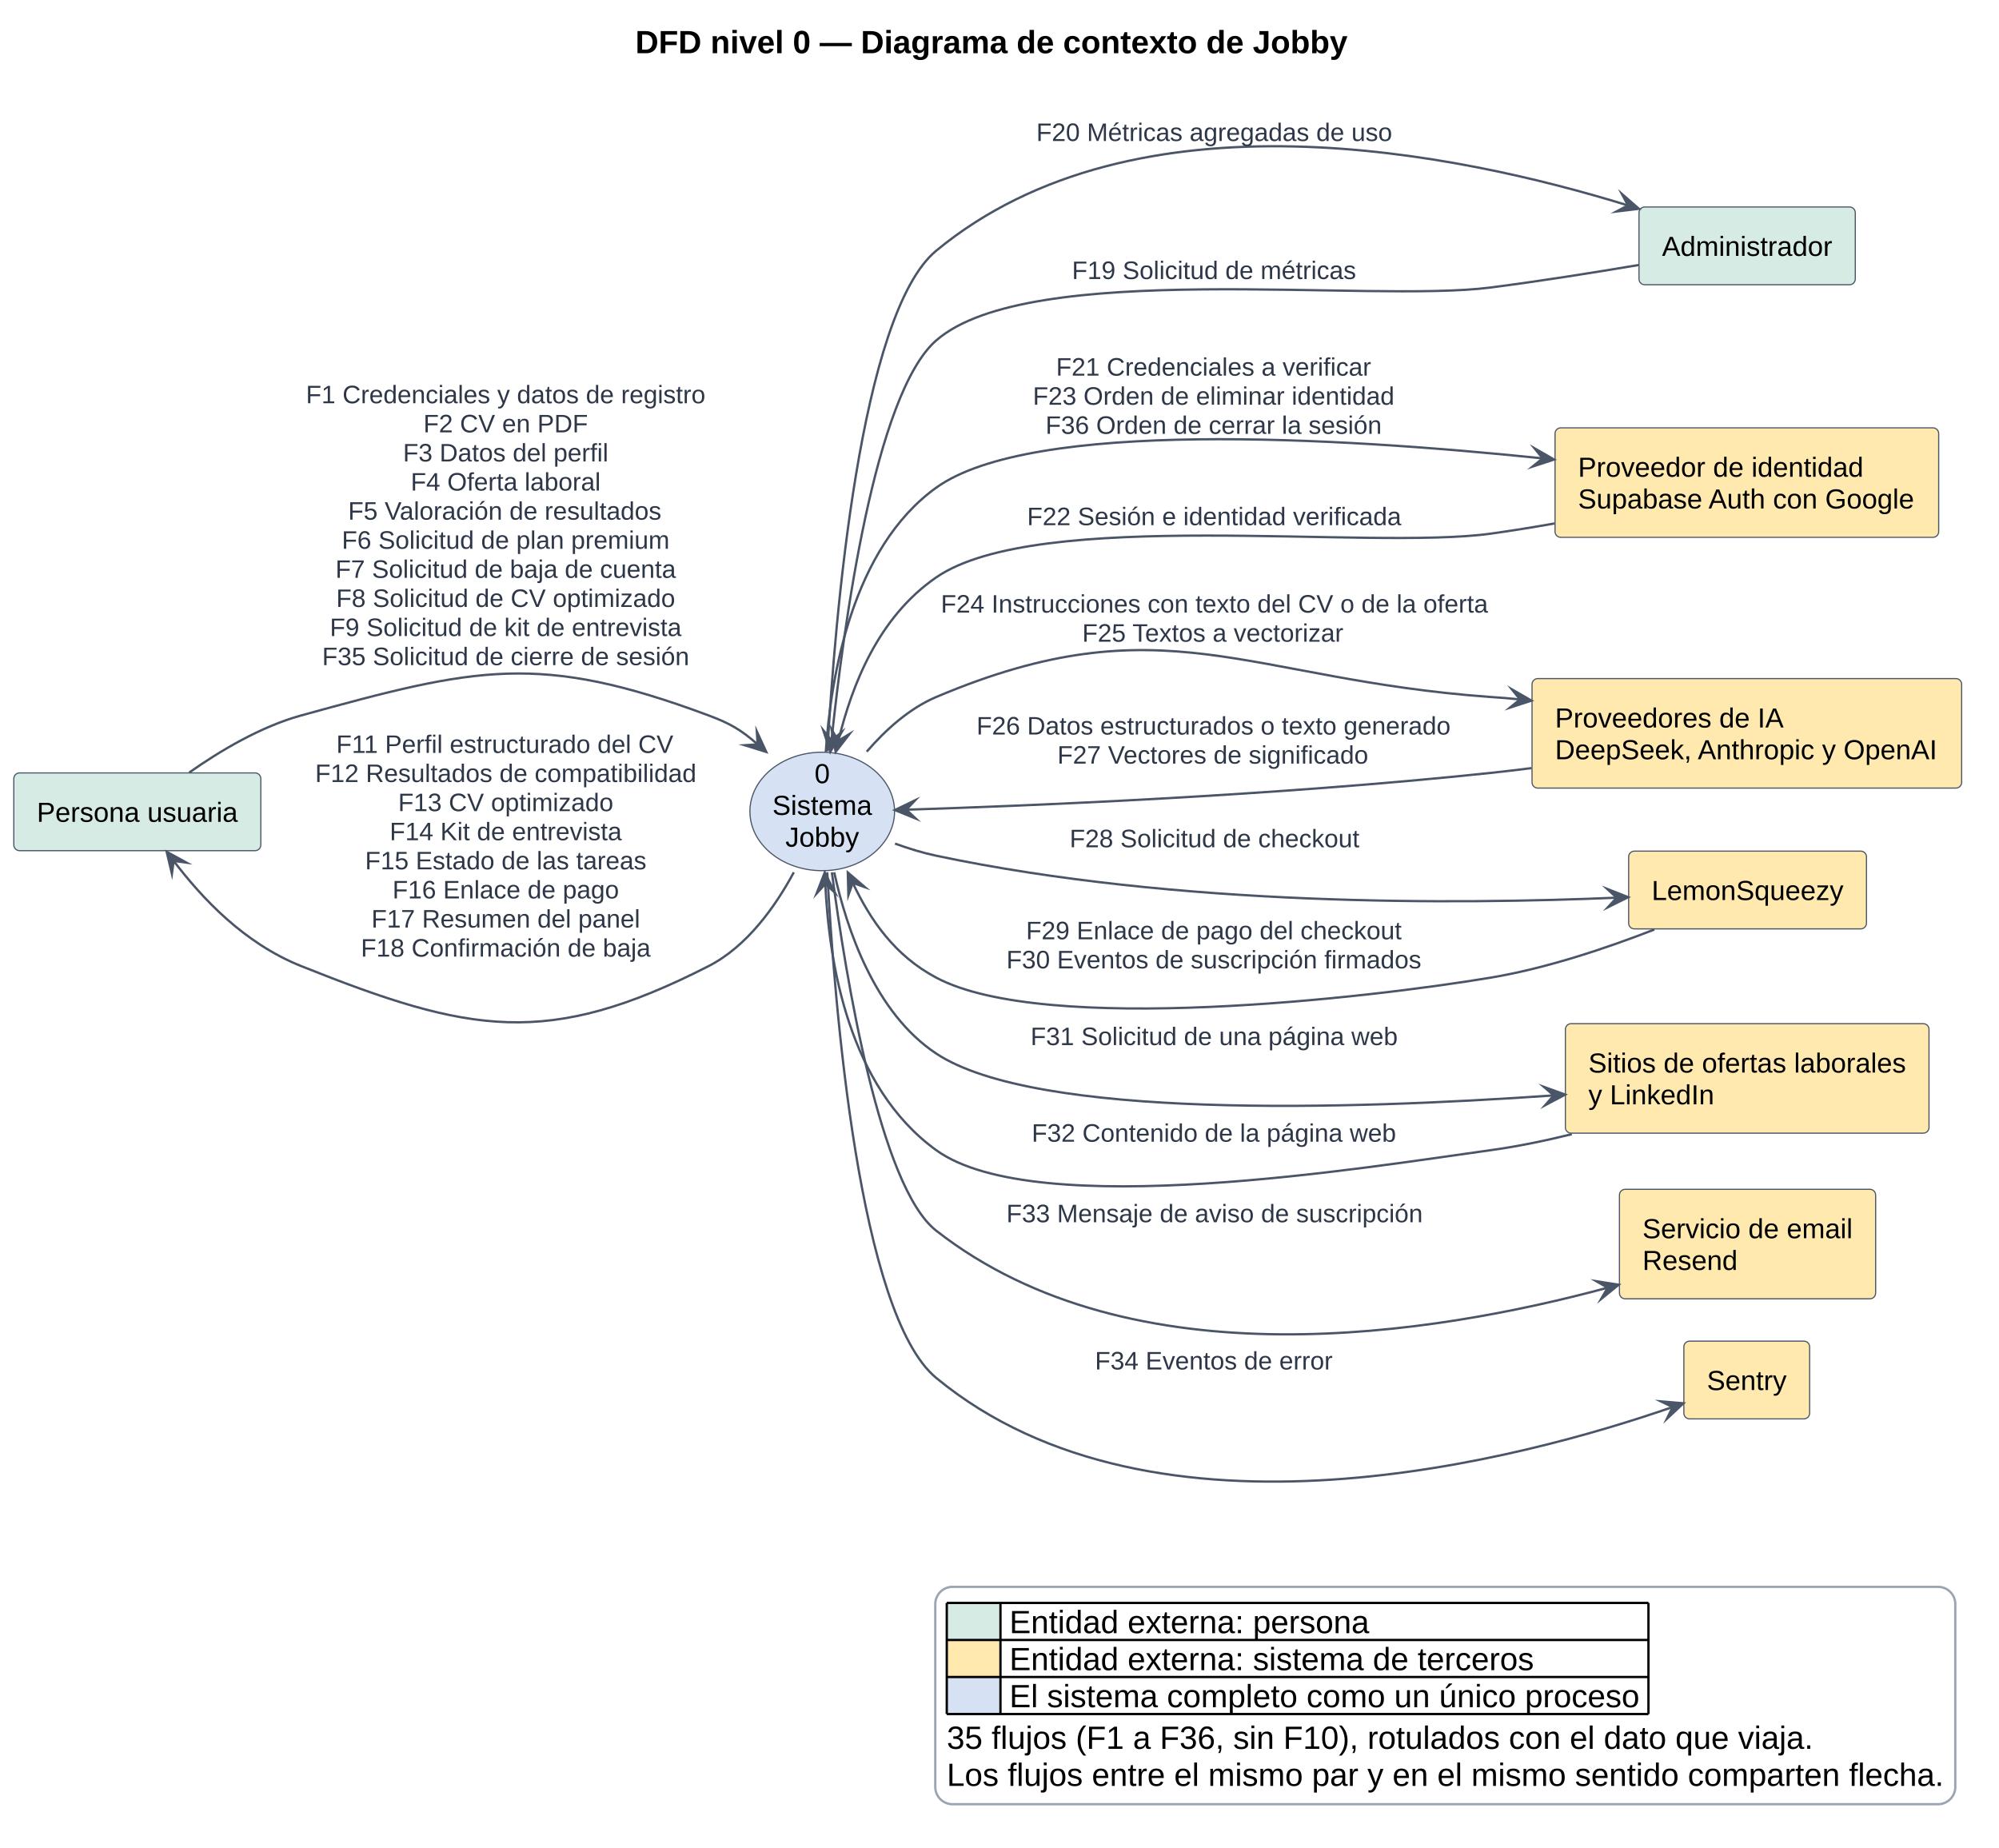
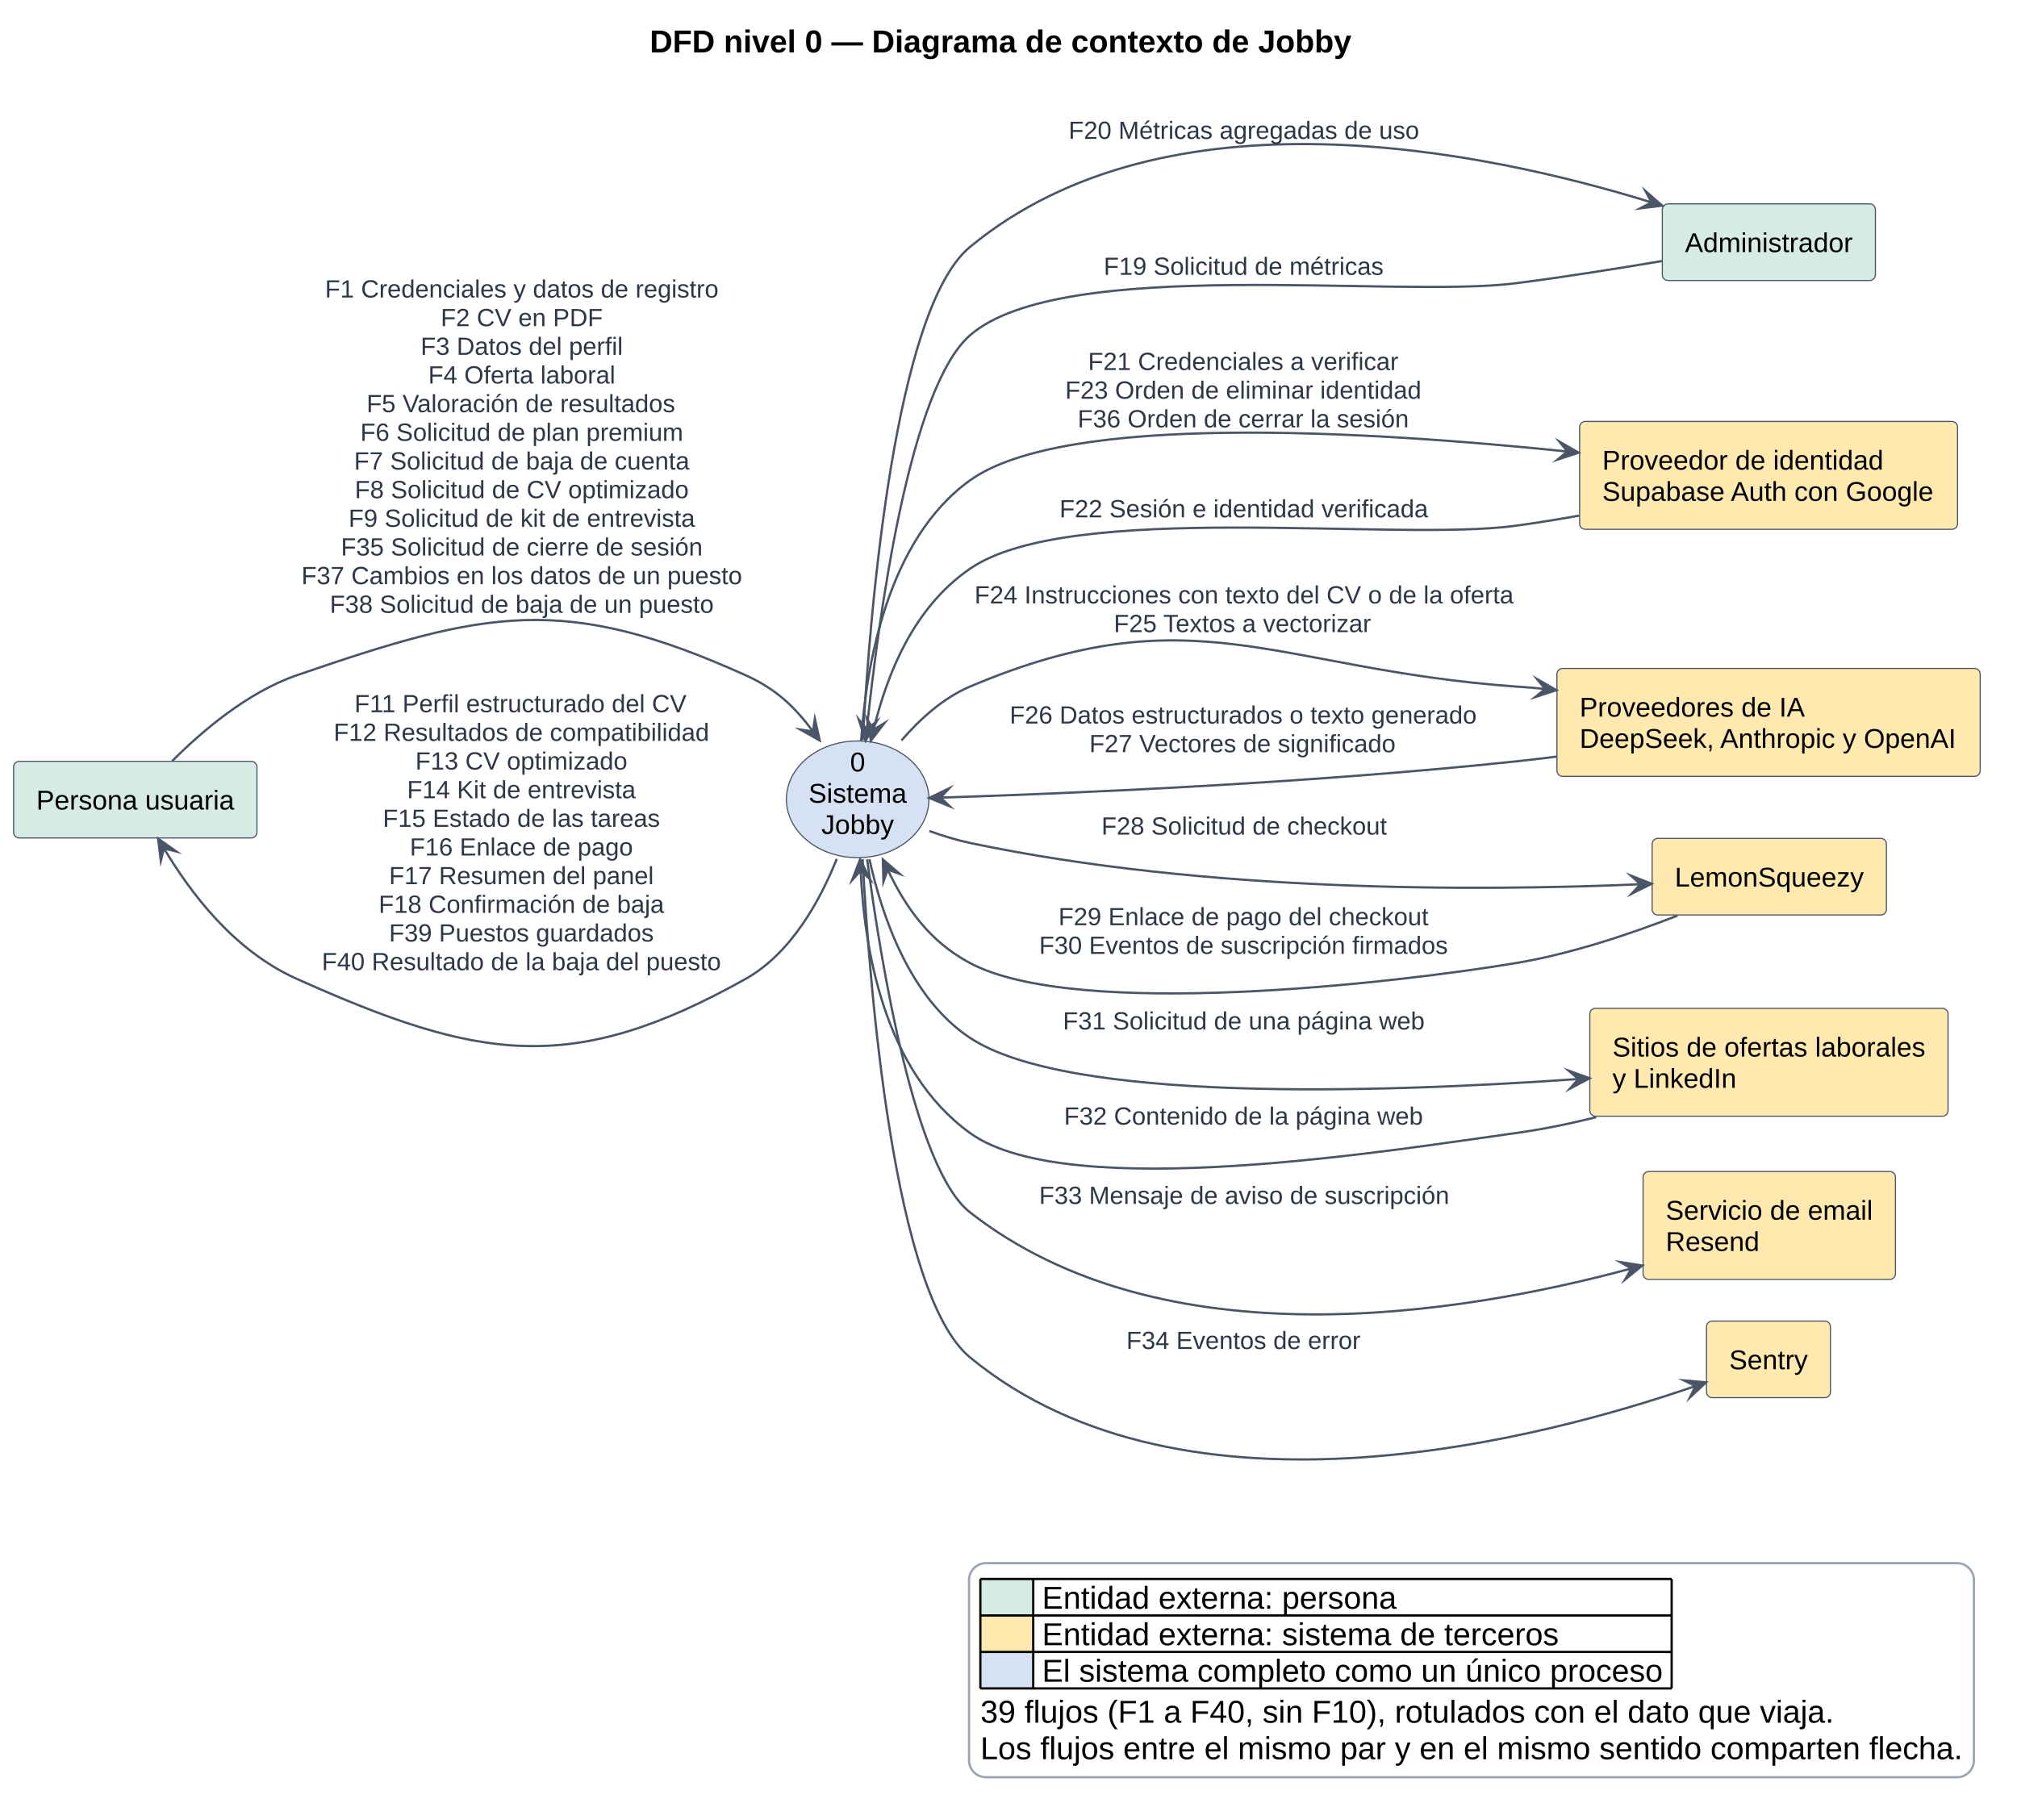
- <svg xmlns="http://www.w3.org/2000/svg" version="1.1" data-diagram-type="DESCRIPTION" style="width:869px;height:803px;background:#FFFFFF;" width="869px" height="803px" viewBox="0 0 869 803" zoomAndPan="magnify" preserveAspectRatio="none" contentStyleType="text/css">
+ <svg xmlns="http://www.w3.org/2000/svg" version="1.1" data-diagram-type="DESCRIPTION" style="width:890px;height:803px;background:#FFFFFF;" width="890px" height="803px" viewBox="0 0 890 803" zoomAndPan="magnify" preserveAspectRatio="none" contentStyleType="text/css">
  <defs />
  <g font-family="sans-serif" lengthAdjust="spacing">
    <g class="title" data-source-line="18">
-       <text x="276.187" y="23.132" fill="#000" font-size="14" textLength="309.627" font-weight="700" font-family="Arial">DFD nivel 0 — Diagrama de contexto de Jobby</text>
+       <text x="286.687" y="23.132" fill="#000" font-size="14" textLength="309.627" font-weight="700" font-family="Arial">DFD nivel 0 — Diagrama de contexto de Jobby</text>
    </g>
    <g class="entity" data-qualified-name="U" id="ent0001" data-source-line="20">
      <rect x="6" y="335.974" width="107.387" height="33.799" fill="#D5EBE3" style="stroke:#4A5568;stroke-width:0.5;" rx="2.5" ry="2.5" />
      <text x="16" y="357.229" fill="#000" font-size="12" textLength="87.387" font-family="Arial">Persona usuaria</text>
    </g>
    <g class="entity" data-qualified-name="A" id="ent0002" data-source-line="21">
-       <rect x="712.5" y="89.974" width="94.027" height="33.799" fill="#D5EBE3" style="stroke:#4A5568;stroke-width:0.5;" rx="2.5" ry="2.5" />
-       <text x="722.5" y="111.229" fill="#000" font-size="12" textLength="74.027" font-family="Arial">Administrador</text>
+       <rect x="733.5" y="89.974" width="94.027" height="33.799" fill="#D5EBE3" style="stroke:#4A5568;stroke-width:0.5;" rx="2.5" ry="2.5" />
+       <text x="743.5" y="111.229" fill="#000" font-size="12" textLength="74.027" font-family="Arial">Administrador</text>
    </g>
    <g class="entity" data-qualified-name="P" id="ent0003" data-source-line="22">
-       <ellipse cx="357.439" cy="352.724" rx="31.439" ry="25.751" fill="#D6E2F3" style="stroke:#4A5568;stroke-width:0.5;" />
-       <text x="354.102" y="340.43" fill="#000" font-size="12" font-family="Arial">0</text>
-       <text x="335.765" y="354.228" fill="#000" font-size="12" textLength="43.348" font-family="Arial">Sistema</text>
-       <text x="341.428" y="368.027" fill="#000" font-size="12" textLength="32.021" font-family="Arial">Jobby</text>
+       <ellipse cx="378.439" cy="352.724" rx="31.439" ry="25.751" fill="#D6E2F3" style="stroke:#4A5568;stroke-width:0.5;" />
+       <text x="375.102" y="340.43" fill="#000" font-size="12" font-family="Arial">0</text>
+       <text x="356.765" y="354.228" fill="#000" font-size="12" textLength="43.348" font-family="Arial">Sistema</text>
+       <text x="362.428" y="368.027" fill="#000" font-size="12" textLength="32.021" font-family="Arial">Jobby</text>
    </g>
    <g class="entity" data-qualified-name="ID" id="ent0004" data-source-line="23">
-       <rect x="676" y="185.974" width="166.777" height="47.598" fill="#FFE9AE" style="stroke:#4A5568;stroke-width:0.5;" rx="2.5" ry="2.5" />
-       <text x="686" y="207.229" fill="#000" font-size="12" textLength="124.09" font-family="Arial">Proveedor de identidad</text>
-       <text x="686" y="221.028" fill="#000" font-size="12" textLength="146.777" font-family="Arial">Supabase Auth con Google</text>
+       <rect x="697" y="185.974" width="166.777" height="47.598" fill="#FFE9AE" style="stroke:#4A5568;stroke-width:0.5;" rx="2.5" ry="2.5" />
+       <text x="707" y="207.229" fill="#000" font-size="12" textLength="124.09" font-family="Arial">Proveedor de identidad</text>
+       <text x="707" y="221.028" fill="#000" font-size="12" textLength="146.777" font-family="Arial">Supabase Auth con Google</text>
    </g>
    <g class="entity" data-qualified-name="IA" id="ent0005" data-source-line="24">
-       <rect x="666" y="294.974" width="186.764" height="47.598" fill="#FFE9AE" style="stroke:#4A5568;stroke-width:0.5;" rx="2.5" ry="2.5" />
-       <text x="676" y="316.229" fill="#000" font-size="12" textLength="99.393" font-family="Arial">Proveedores de IA</text>
-       <text x="676" y="330.028" fill="#000" font-size="12" textLength="166.764" font-family="Arial">DeepSeek, Anthropic y OpenAI</text>
+       <rect x="687" y="294.974" width="186.764" height="47.598" fill="#FFE9AE" style="stroke:#4A5568;stroke-width:0.5;" rx="2.5" ry="2.5" />
+       <text x="697" y="316.229" fill="#000" font-size="12" textLength="99.393" font-family="Arial">Proveedores de IA</text>
+       <text x="697" y="330.028" fill="#000" font-size="12" textLength="166.764" font-family="Arial">DeepSeek, Anthropic y OpenAI</text>
    </g>
    <g class="entity" data-qualified-name="LS" id="ent0006" data-source-line="25">
-       <rect x="708" y="369.974" width="103.391" height="33.799" fill="#FFE9AE" style="stroke:#4A5568;stroke-width:0.5;" rx="2.5" ry="2.5" />
-       <text x="718" y="391.229" fill="#000" font-size="12" textLength="83.391" font-family="Arial">LemonSqueezy</text>
+       <rect x="729" y="369.974" width="103.391" height="33.799" fill="#FFE9AE" style="stroke:#4A5568;stroke-width:0.5;" rx="2.5" ry="2.5" />
+       <text x="739" y="391.229" fill="#000" font-size="12" textLength="83.391" font-family="Arial">LemonSqueezy</text>
    </g>
    <g class="entity" data-qualified-name="W" id="ent0007" data-source-line="26">
-       <rect x="680.5" y="444.974" width="158.076" height="47.598" fill="#FFE9AE" style="stroke:#4A5568;stroke-width:0.5;" rx="2.5" ry="2.5" />
-       <text x="690.5" y="466.229" fill="#000" font-size="12" textLength="138.076" font-family="Arial">Sitios de ofertas laborales</text>
-       <text x="690.5" y="480.028" fill="#000" font-size="12" textLength="54.703" font-family="Arial">y LinkedIn</text>
+       <rect x="701.5" y="444.974" width="158.076" height="47.598" fill="#FFE9AE" style="stroke:#4A5568;stroke-width:0.5;" rx="2.5" ry="2.5" />
+       <text x="711.5" y="466.229" fill="#000" font-size="12" textLength="138.076" font-family="Arial">Sitios de ofertas laborales</text>
+       <text x="711.5" y="480.028" fill="#000" font-size="12" textLength="54.703" font-family="Arial">y LinkedIn</text>
    </g>
    <g class="entity" data-qualified-name="EM" id="ent0008" data-source-line="27">
-       <rect x="704" y="516.974" width="111.371" height="47.598" fill="#FFE9AE" style="stroke:#4A5568;stroke-width:0.5;" rx="2.5" ry="2.5" />
-       <text x="714" y="538.229" fill="#000" font-size="12" textLength="91.371" font-family="Arial">Servicio de email</text>
-       <text x="714" y="552.028" fill="#000" font-size="12" textLength="41.361" font-family="Arial">Resend</text>
+       <rect x="725" y="516.974" width="111.371" height="47.598" fill="#FFE9AE" style="stroke:#4A5568;stroke-width:0.5;" rx="2.5" ry="2.5" />
+       <text x="735" y="538.229" fill="#000" font-size="12" textLength="91.371" font-family="Arial">Servicio de email</text>
+       <text x="735" y="552.028" fill="#000" font-size="12" textLength="41.361" font-family="Arial">Resend</text>
    </g>
    <g class="entity" data-qualified-name="SE" id="ent0009" data-source-line="28">
-       <rect x="732" y="582.974" width="54.682" height="33.799" fill="#FFE9AE" style="stroke:#4A5568;stroke-width:0.5;" rx="2.5" ry="2.5" />
-       <text x="742" y="604.229" fill="#000" font-size="12" textLength="34.682" font-family="Arial">Sentry</text>
+       <rect x="753" y="582.974" width="54.682" height="33.799" fill="#FFE9AE" style="stroke:#4A5568;stroke-width:0.5;" rx="2.5" ry="2.5" />
+       <text x="763" y="604.229" fill="#000" font-size="12" textLength="34.682" font-family="Arial">Sentry</text>
    </g>
    <g class="link" data-entity-1="ent0001" data-entity-2="ent0003" id="lnk10" data-link-type="dependency">
-       <polygon points="333.119,326.874,328.998,317.929,329.363,323.574,323.718,323.938,333.119,326.874" fill="#4A5568" style="stroke:#4A5568;stroke-width:1;stroke-linejoin:miter;stroke-miterlimit:10;" />
-       <path d="M82.254,335.821 C95.518,326.478 113.281,315.852 131,310.974 C206.845,290.094 234.289,283.493 308,310.974 C317.184,314.398 322.029,317.13 329.363,323.574" style="stroke:#4A5568;stroke-width:1;" fill="none" />
-       <text x="133" y="175.291" fill="#2D3748" font-size="11" textLength="173.642" font-family="Arial">F1 Credenciales y datos de registro</text>
-       <text x="184.06" y="187.94" fill="#2D3748" font-size="11" textLength="71.521" font-family="Arial">F2 CV en PDF</text>
-       <text x="175.19" y="200.589" fill="#2D3748" font-size="11" textLength="89.262" font-family="Arial">F3 Datos del perfil</text>
-       <text x="178.552" y="213.238" fill="#2D3748" font-size="11" textLength="82.538" font-family="Arial">F4 Oferta laboral</text>
-       <text x="151.337" y="225.887" fill="#2D3748" font-size="11" textLength="136.968" font-family="Arial">F5 Valoración de resultados</text>
-       <text x="148.592" y="238.536" fill="#2D3748" font-size="11" textLength="142.458" font-family="Arial">F6 Solicitud de plan premium</text>
-       <text x="145.826" y="251.185" fill="#2D3748" font-size="11" textLength="147.99" font-family="Arial">F7 Solicitud de baja de cuenta</text>
-       <text x="146.146" y="263.834" fill="#2D3748" font-size="11" textLength="147.351" font-family="Arial">F8 Solicitud de CV optimizado</text>
-       <text x="143.393" y="276.483" fill="#2D3748" font-size="11" textLength="152.856" font-family="Arial">F9 Solicitud de kit de entrevista</text>
-       <text x="140.028" y="289.132" fill="#2D3748" font-size="11" textLength="159.586" font-family="Arial">F35 Solicitud de cierre de sesión</text>
+       <polygon points="361.712,326.781,359.556,317.171,358.73,322.767,353.134,321.942,361.712,326.781" fill="#4A5568" style="stroke:#4A5568;stroke-width:1;stroke-linejoin:miter;stroke-miterlimit:10;" />
+       <path d="M75.955,335.856 C89.106,322.661 109.274,305.446 131,297.974 C214.216,269.353 248.794,261.765 329,297.974 C342.344,303.998 350.504,311.695 358.73,322.767" style="stroke:#4A5568;stroke-width:1;" fill="none" />
+       <text x="143.406" y="131.291" fill="#2D3748" font-size="11" textLength="173.642" font-family="Arial">F1 Credenciales y datos de registro</text>
+       <text x="194.467" y="143.94" fill="#2D3748" font-size="11" textLength="71.521" font-family="Arial">F2 CV en PDF</text>
+       <text x="185.596" y="156.589" fill="#2D3748" font-size="11" textLength="89.262" font-family="Arial">F3 Datos del perfil</text>
+       <text x="188.959" y="169.238" fill="#2D3748" font-size="11" textLength="82.538" font-family="Arial">F4 Oferta laboral</text>
+       <text x="161.743" y="181.887" fill="#2D3748" font-size="11" textLength="136.968" font-family="Arial">F5 Valoración de resultados</text>
+       <text x="158.999" y="194.536" fill="#2D3748" font-size="11" textLength="142.458" font-family="Arial">F6 Solicitud de plan premium</text>
+       <text x="156.233" y="207.185" fill="#2D3748" font-size="11" textLength="147.99" font-family="Arial">F7 Solicitud de baja de cuenta</text>
+       <text x="156.552" y="219.834" fill="#2D3748" font-size="11" textLength="147.351" font-family="Arial">F8 Solicitud de CV optimizado</text>
+       <text x="153.8" y="232.483" fill="#2D3748" font-size="11" textLength="152.856" font-family="Arial">F9 Solicitud de kit de entrevista</text>
+       <text x="150.435" y="245.132" fill="#2D3748" font-size="11" textLength="159.586" font-family="Arial">F35 Solicitud de cierre de sesión</text>
+       <text x="133" y="257.781" fill="#2D3748" font-size="11" textLength="194.455" font-family="Arial">F37 Cambios en los datos de un puesto</text>
+       <text x="145.528" y="270.43" fill="#2D3748" font-size="11" textLength="169.399" font-family="Arial">F38 Solicitud de baja de un puesto</text>
    </g>
    <g class="link" data-entity-1="ent0003" data-entity-2="ent0001" id="lnk11" data-link-type="dependency">
-       <polygon points="72.456,370.253,74.733,379.835,75.488,374.228,81.094,374.983,72.456,370.253" fill="#4A5568" style="stroke:#4A5568;stroke-width:1;stroke-linejoin:miter;stroke-miterlimit:10;" />
-       <path d="M345.085,379.177 C337.061,394.075 324.753,411.419 308,419.974 C237.939,455.749 204.056,449.151 131,419.974 C106.067,410.016 87.942,390.557 75.488,374.228" style="stroke:#4A5568;stroke-width:1;" fill="none" />
-       <text x="146.182" y="327.291" fill="#2D3748" font-size="11" textLength="147.345" font-family="Arial">F11 Perfil estructurado del CV</text>
-       <text x="137" y="339.94" fill="#2D3748" font-size="11" textLength="165.709" font-family="Arial">F12 Resultados de compatibilidad</text>
-       <text x="173.083" y="352.589" fill="#2D3748" font-size="11" textLength="93.543" font-family="Arial">F13 CV optimizado</text>
-       <text x="169.412" y="365.238" fill="#2D3748" font-size="11" textLength="100.885" font-family="Arial">F14 Kit de entrevista</text>
-       <text x="158.707" y="377.887" fill="#2D3748" font-size="11" textLength="122.294" font-family="Arial">F15 Estado de las tareas</text>
-       <text x="170.623" y="390.536" fill="#2D3748" font-size="11" textLength="98.463" font-family="Arial">F16 Enlace de pago</text>
-       <text x="161.457" y="403.185" fill="#2D3748" font-size="11" textLength="116.794" font-family="Arial">F17 Resumen del panel</text>
-       <text x="156.876" y="415.834" fill="#2D3748" font-size="11" textLength="125.958" font-family="Arial">F18 Confirmación de baja</text>
+       <polygon points="69.773,370.086,70.965,379.862,72.342,374.375,77.828,375.753,69.773,370.086" fill="#4A5568" style="stroke:#4A5568;stroke-width:1;stroke-linejoin:miter;stroke-miterlimit:10;" />
+       <path d="M369.233,378.994 C361.864,397.403 349.084,420.737 329,431.974 C252.203,474.941 211.312,467.945 131,431.974 C102.815,419.35 83.83,393.562 72.342,374.375" style="stroke:#4A5568;stroke-width:1;" fill="none" />
+       <text x="156.389" y="314.291" fill="#2D3748" font-size="11" textLength="147.345" font-family="Arial">F11 Perfil estructurado del CV</text>
+       <text x="147.207" y="326.94" fill="#2D3748" font-size="11" textLength="165.709" font-family="Arial">F12 Resultados de compatibilidad</text>
+       <text x="183.29" y="339.589" fill="#2D3748" font-size="11" textLength="93.543" font-family="Arial">F13 CV optimizado</text>
+       <text x="179.619" y="352.238" fill="#2D3748" font-size="11" textLength="100.885" font-family="Arial">F14 Kit de entrevista</text>
+       <text x="168.915" y="364.887" fill="#2D3748" font-size="11" textLength="122.294" font-family="Arial">F15 Estado de las tareas</text>
+       <text x="180.83" y="377.536" fill="#2D3748" font-size="11" textLength="98.463" font-family="Arial">F16 Enlace de pago</text>
+       <text x="171.665" y="390.185" fill="#2D3748" font-size="11" textLength="116.794" font-family="Arial">F17 Resumen del panel</text>
+       <text x="167.083" y="402.834" fill="#2D3748" font-size="11" textLength="125.958" font-family="Arial">F18 Confirmación de baja</text>
+       <text x="171.662" y="415.483" fill="#2D3748" font-size="11" textLength="116.8" font-family="Arial">F39 Puestos guardados</text>
+       <text x="142" y="428.132" fill="#2D3748" font-size="11" textLength="176.124" font-family="Arial">F40 Resultado de la baja del puesto</text>
    </g>
    <g class="link" data-entity-1="ent0002" data-entity-2="ent0003" id="lnk12" data-link-type="dependency">
-       <polygon points="360.95,326.826,365.87,318.294,361.473,321.854,357.914,317.457,360.95,326.826" fill="#4A5568" style="stroke:#4A5568;stroke-width:1;stroke-linejoin:miter;stroke-miterlimit:10;" />
-       <path d="M712.364,115.19 C692.589,118.53 669.205,122.238 648,124.974 C594.643,131.858 447.559,112.628 407,147.974 C380.255,171.281 366.716,272.018 361.473,321.854" style="stroke:#4A5568;stroke-width:1;" fill="none" />
-       <text x="466" y="121.291" fill="#2D3748" font-size="11" textLength="123.498" font-family="Arial">F19 Solicitud de métricas</text>
+       <polygon points="381.95,326.826,386.87,318.294,382.473,321.854,378.914,317.457,381.95,326.826" fill="#4A5568" style="stroke:#4A5568;stroke-width:1;stroke-linejoin:miter;stroke-miterlimit:10;" />
+       <path d="M733.364,115.19 C713.589,118.53 690.205,122.238 669,124.974 C615.643,131.858 468.559,112.628 428,147.974 C401.255,171.281 387.716,272.018 382.473,321.854" style="stroke:#4A5568;stroke-width:1;" fill="none" />
+       <text x="487" y="121.291" fill="#2D3748" font-size="11" textLength="123.498" font-family="Arial">F19 Solicitud de métricas</text>
    </g>
    <g class="link" data-entity-1="ent0003" data-entity-2="ent0002" id="lnk13" data-link-type="dependency">
-       <polygon points="712.476,90.764,705.054,84.289,707.698,89.291,702.697,91.934,712.476,90.764" fill="#4A5568" style="stroke:#4A5568;stroke-width:1;stroke-linejoin:miter;stroke-miterlimit:10;" />
-       <path d="M359.69,326.572 C362.881,269.262 373.777,136.401 407,108.974 C494.061,37.099 634.078,66.588 707.698,89.291" style="stroke:#4A5568;stroke-width:1;" fill="none" />
-       <text x="450.5" y="61.291" fill="#2D3748" font-size="11" textLength="154.698" font-family="Arial">F20 Métricas agregadas de uso</text>
+       <polygon points="733.476,90.764,726.054,84.289,728.698,89.291,723.697,91.934,733.476,90.764" fill="#4A5568" style="stroke:#4A5568;stroke-width:1;stroke-linejoin:miter;stroke-miterlimit:10;" />
+       <path d="M380.69,326.572 C383.881,269.262 394.777,136.401 428,108.974 C515.061,37.099 655.078,66.588 728.698,89.291" style="stroke:#4A5568;stroke-width:1;" fill="none" />
+       <text x="471.5" y="61.291" fill="#2D3748" font-size="11" textLength="154.698" font-family="Arial">F20 Métricas agregadas de uso</text>
    </g>
    <g class="link" data-entity-1="ent0003" data-entity-2="ent0004" id="lnk14" data-link-type="dependency">
-       <polygon points="675.597,199.756,667.055,194.855,670.624,199.244,666.235,202.813,675.597,199.756" fill="#4A5568" style="stroke:#4A5568;stroke-width:1;stroke-linejoin:miter;stroke-miterlimit:10;" />
-       <path d="M358.978,326.926 C361.153,293.939 370.408,238.24 407,211.974 C448.395,182.259 580.39,189.949 670.624,199.244" style="stroke:#4A5568;stroke-width:1;" fill="none" />
-       <text x="459.1" y="163.291" fill="#2D3748" font-size="11" textLength="136.947" font-family="Arial">F21 Credenciales a verificar</text>
-       <text x="449" y="175.94" fill="#2D3748" font-size="11" textLength="157.147" font-family="Arial">F23 Orden de eliminar identidad</text>
-       <text x="454.511" y="188.589" fill="#2D3748" font-size="11" textLength="146.126" font-family="Arial">F36 Orden de cerrar la sesión</text>
+       <polygon points="696.597,199.756,688.055,194.855,691.624,199.244,687.235,202.813,696.597,199.756" fill="#4A5568" style="stroke:#4A5568;stroke-width:1;stroke-linejoin:miter;stroke-miterlimit:10;" />
+       <path d="M379.978,326.926 C382.153,293.939 391.408,238.24 428,211.974 C469.395,182.259 601.39,189.949 691.624,199.244" style="stroke:#4A5568;stroke-width:1;" fill="none" />
+       <text x="480.1" y="163.291" fill="#2D3748" font-size="11" textLength="136.947" font-family="Arial">F21 Credenciales a verificar</text>
+       <text x="470" y="175.94" fill="#2D3748" font-size="11" textLength="157.147" font-family="Arial">F23 Orden de eliminar identidad</text>
+       <text x="475.511" y="188.589" fill="#2D3748" font-size="11" textLength="146.126" font-family="Arial">F36 Orden de cerrar la sesión</text>
    </g>
    <g class="link" data-entity-1="ent0004" data-entity-2="ent0003" id="lnk15" data-link-type="dependency">
-       <polygon points="363.272,326.84,369.297,319.048,364.461,321.983,361.526,317.147,363.272,326.84" fill="#4A5568" style="stroke:#4A5568;stroke-width:1;stroke-linejoin:miter;stroke-miterlimit:10;" />
-       <path d="M675.715,227.553 C666.392,229.206 657.01,230.726 648,231.974 C594.786,239.342 451.253,220.515 407,250.974 C381.641,268.427 370.333,297.98 364.461,321.983" style="stroke:#4A5568;stroke-width:1;" fill="none" />
-       <text x="446.5" y="228.291" fill="#2D3748" font-size="11" textLength="162.658" font-family="Arial">F22 Sesión e identidad verificada</text>
+       <polygon points="384.272,326.84,390.297,319.048,385.461,321.983,382.526,317.147,384.272,326.84" fill="#4A5568" style="stroke:#4A5568;stroke-width:1;stroke-linejoin:miter;stroke-miterlimit:10;" />
+       <path d="M696.715,227.553 C687.392,229.206 678.01,230.726 669,231.974 C615.786,239.342 472.253,220.515 428,250.974 C402.641,268.427 391.333,297.98 385.461,321.983" style="stroke:#4A5568;stroke-width:1;" fill="none" />
+       <text x="467.5" y="228.291" fill="#2D3748" font-size="11" textLength="162.658" font-family="Arial">F22 Sesión e identidad verificada</text>
    </g>
    <g class="link" data-entity-1="ent0003" data-entity-2="ent0005" id="lnk16" data-link-type="dependency">
-       <polygon points="665.758,304.558,657.223,299.644,660.785,304.038,656.391,307.601,665.758,304.558" fill="#4A5568" style="stroke:#4A5568;stroke-width:1;stroke-linejoin:miter;stroke-miterlimit:10;" />
-       <path d="M376.781,326.737 C384.85,317.4 395.194,307.969 407,302.974 C505.643,261.232 541.166,295.279 648,302.974 C653.8,303.391 654.786,303.411 660.785,304.038" style="stroke:#4A5568;stroke-width:1;" fill="none" />
-       <text x="409" y="266.291" fill="#2D3748" font-size="11" textLength="237.854" font-family="Arial">F24 Instrucciones con texto del CV o de la oferta</text>
-       <text x="470.461" y="278.94" fill="#2D3748" font-size="11" textLength="114.931" font-family="Arial">F25 Textos a vectorizar</text>
+       <polygon points="686.758,304.558,678.223,299.644,681.785,304.038,677.391,307.601,686.758,304.558" fill="#4A5568" style="stroke:#4A5568;stroke-width:1;stroke-linejoin:miter;stroke-miterlimit:10;" />
+       <path d="M397.781,326.737 C405.85,317.4 416.194,307.969 428,302.974 C526.643,261.232 562.166,295.279 669,302.974 C674.8,303.391 675.786,303.411 681.785,304.038" style="stroke:#4A5568;stroke-width:1;" fill="none" />
+       <text x="430" y="266.291" fill="#2D3748" font-size="11" textLength="237.854" font-family="Arial">F24 Instrucciones con texto del CV o de la oferta</text>
+       <text x="491.461" y="278.94" fill="#2D3748" font-size="11" textLength="114.931" font-family="Arial">F25 Textos a vectorizar</text>
    </g>
    <g class="link" data-entity-1="ent0005" data-entity-2="ent0003" id="lnk17" data-link-type="dependency">
-       <polygon points="389.004,352.125,398.126,355.837,394.001,351.966,397.872,347.841,389.004,352.125" fill="#4A5568" style="stroke:#4A5568;stroke-width:1;stroke-linejoin:miter;stroke-miterlimit:10;" />
-       <path d="M665.735,333.892 C659.741,334.656 653.79,335.359 648,335.974 C553.875,345.955 446.865,350.286 394.001,351.966" style="stroke:#4A5568;stroke-width:1;" fill="none" />
-       <text x="424.5" y="319.291" fill="#2D3748" font-size="11" textLength="206.067" font-family="Arial">F26 Datos estructurados o texto generado</text>
-       <text x="459.662" y="331.94" fill="#2D3748" font-size="11" textLength="135.744" font-family="Arial">F27 Vectores de significado</text>
+       <polygon points="410.004,352.125,419.126,355.837,415.001,351.966,418.872,347.841,410.004,352.125" fill="#4A5568" style="stroke:#4A5568;stroke-width:1;stroke-linejoin:miter;stroke-miterlimit:10;" />
+       <path d="M686.735,333.892 C680.741,334.656 674.79,335.359 669,335.974 C574.875,345.955 467.865,350.286 415.001,351.966" style="stroke:#4A5568;stroke-width:1;" fill="none" />
+       <text x="445.5" y="319.291" fill="#2D3748" font-size="11" textLength="206.067" font-family="Arial">F26 Datos estructurados o texto generado</text>
+       <text x="480.662" y="331.94" fill="#2D3748" font-size="11" textLength="135.744" font-family="Arial">F27 Vectores de significado</text>
    </g>
    <g class="link" data-entity-1="ent0003" data-entity-2="ent0006" id="lnk18" data-link-type="dependency">
-       <polygon points="707.791,389.999,698.628,386.386,702.795,390.212,698.969,394.379,707.791,389.999" fill="#4A5568" style="stroke:#4A5568;stroke-width:1;stroke-linejoin:miter;stroke-miterlimit:10;" />
-       <path d="M389.079,366.704 C394.924,368.825 401.072,370.722 407,371.974 C512.183,394.174 633.883,393.152 702.795,390.212" style="stroke:#4A5568;stroke-width:1;" fill="none" />
-       <text x="465" y="368.291" fill="#2D3748" font-size="11" textLength="125.963" font-family="Arial">F28 Solicitud de checkout</text>
+       <polygon points="728.791,389.999,719.628,386.386,723.795,390.212,719.969,394.379,728.791,389.999" fill="#4A5568" style="stroke:#4A5568;stroke-width:1;stroke-linejoin:miter;stroke-miterlimit:10;" />
+       <path d="M410.079,366.704 C415.924,368.825 422.072,370.722 428,371.974 C533.183,394.174 654.883,393.152 723.795,390.212" style="stroke:#4A5568;stroke-width:1;" fill="none" />
+       <text x="486" y="368.291" fill="#2D3748" font-size="11" textLength="125.963" font-family="Arial">F28 Solicitud de checkout</text>
    </g>
    <g class="link" data-entity-1="ent0006" data-entity-2="ent0003" id="lnk19" data-link-type="dependency">
-       <polygon points="368.552,379.256,368.81,389.102,370.702,383.77,376.033,385.662,368.552,379.256" fill="#4A5568" style="stroke:#4A5568;stroke-width:1;stroke-linejoin:miter;stroke-miterlimit:10;" />
-       <path d="M719.177,404.055 C698.436,412.144 672.311,420.91 648,424.974 C595.177,433.802 454.279,450.131 407,424.974 C388.905,415.345 378.498,400.141 370.702,383.77" style="stroke:#4A5568;stroke-width:1;" fill="none" />
-       <text x="446.04" y="408.291" fill="#2D3748" font-size="11" textLength="163.281" font-family="Arial">F29 Enlace de pago del checkout</text>
-       <text x="437.5" y="420.94" fill="#2D3748" font-size="11" textLength="180.361" font-family="Arial">F30 Eventos de suscripción firmados</text>
+       <polygon points="389.552,379.256,389.81,389.102,391.702,383.77,397.033,385.662,389.552,379.256" fill="#4A5568" style="stroke:#4A5568;stroke-width:1;stroke-linejoin:miter;stroke-miterlimit:10;" />
+       <path d="M740.177,404.055 C719.436,412.144 693.311,420.91 669,424.974 C616.177,433.802 475.279,450.131 428,424.974 C409.905,415.345 399.498,400.141 391.702,383.77" style="stroke:#4A5568;stroke-width:1;" fill="none" />
+       <text x="467.04" y="408.291" fill="#2D3748" font-size="11" textLength="163.281" font-family="Arial">F29 Enlace de pago del checkout</text>
+       <text x="458.5" y="420.94" fill="#2D3748" font-size="11" textLength="180.361" font-family="Arial">F30 Eventos de suscripción firmados</text>
    </g>
    <g class="link" data-entity-1="ent0003" data-entity-2="ent0007" id="lnk20" data-link-type="dependency">
-       <polygon points="680.403,475.809,671.146,472.446,675.415,476.157,671.704,480.427,680.403,475.809" fill="#4A5568" style="stroke:#4A5568;stroke-width:1;stroke-linejoin:miter;stroke-miterlimit:10;" />
-       <path d="M362.646,379.184 C368.115,404.115 380.377,440.352 407,457.974 C450.212,486.575 585.678,482.431 675.415,476.157" style="stroke:#4A5568;stroke-width:1;" fill="none" />
-       <text x="448" y="454.291" fill="#2D3748" font-size="11" textLength="159.613" font-family="Arial">F31 Solicitud de una página web</text>
+       <polygon points="701.403,475.809,692.146,472.446,696.415,476.157,692.704,480.427,701.403,475.809" fill="#4A5568" style="stroke:#4A5568;stroke-width:1;stroke-linejoin:miter;stroke-miterlimit:10;" />
+       <path d="M383.646,379.184 C389.115,404.115 401.377,440.352 428,457.974 C471.212,486.575 606.678,482.431 696.415,476.157" style="stroke:#4A5568;stroke-width:1;" fill="none" />
+       <text x="469" y="454.291" fill="#2D3748" font-size="11" textLength="159.613" font-family="Arial">F31 Solicitud de una página web</text>
    </g>
    <g class="link" data-entity-1="ent0007" data-entity-2="ent0003" id="lnk21" data-link-type="dependency">
-       <polygon points="358.534,379.241,354.968,388.421,358.772,384.235,362.958,388.04,358.534,379.241" fill="#4A5568" style="stroke:#4A5568;stroke-width:1;stroke-linejoin:miter;stroke-miterlimit:10;" />
-       <path d="M683.292,493.02 C671.587,495.903 659.547,498.384 648,499.974 C594.944,507.275 450.398,531.355 407,499.974 C368.781,472.338 360.409,418.501 358.772,384.235" style="stroke:#4A5568;stroke-width:1;" fill="none" />
-       <text x="448.5" y="496.291" fill="#2D3748" font-size="11" textLength="158.394" font-family="Arial">F32 Contenido de la página web</text>
+       <polygon points="379.534,379.241,375.968,388.421,379.772,384.235,383.958,388.04,379.534,379.241" fill="#4A5568" style="stroke:#4A5568;stroke-width:1;stroke-linejoin:miter;stroke-miterlimit:10;" />
+       <path d="M704.292,493.02 C692.587,495.903 680.547,498.384 669,499.974 C615.944,507.275 471.398,531.355 428,499.974 C389.781,472.338 381.409,418.501 379.772,384.235" style="stroke:#4A5568;stroke-width:1;" fill="none" />
+       <text x="469.5" y="496.291" fill="#2D3748" font-size="11" textLength="158.394" font-family="Arial">F32 Contenido de la página web</text>
    </g>
    <g class="link" data-entity-1="ent0003" data-entity-2="ent0008" id="lnk22" data-link-type="dependency">
-       <polygon points="703.688,558.453,693.957,556.936,698.861,559.756,696.041,564.659,703.688,558.453" fill="#4A5568" style="stroke:#4A5568;stroke-width:1;stroke-linejoin:miter;stroke-miterlimit:10;" />
-       <path d="M361.629,379.211 C367.667,424.852 382.53,515.836 407,534.974 C492.336,601.712 623.49,580.09 698.861,559.756" style="stroke:#4A5568;stroke-width:1;" fill="none" />
-       <text x="437.5" y="531.291" fill="#2D3748" font-size="11" textLength="180.984" font-family="Arial">F33 Mensaje de aviso de suscripción</text>
+       <polygon points="724.688,558.453,714.957,556.936,719.861,559.756,717.041,564.659,724.688,558.453" fill="#4A5568" style="stroke:#4A5568;stroke-width:1;stroke-linejoin:miter;stroke-miterlimit:10;" />
+       <path d="M382.629,379.211 C388.667,424.852 403.53,515.836 428,534.974 C513.336,601.712 644.49,580.09 719.861,559.756" style="stroke:#4A5568;stroke-width:1;" fill="none" />
+       <text x="458.5" y="531.291" fill="#2D3748" font-size="11" textLength="180.984" font-family="Arial">F33 Mensaje de aviso de suscripción</text>
    </g>
    <g class="link" data-entity-1="ent0003" data-entity-2="ent0009" id="lnk23" data-link-type="dependency">
-       <polygon points="731.831,609.996,722.017,609.16,727.106,611.632,724.635,616.72,731.831,609.996" fill="#4A5568" style="stroke:#4A5568;stroke-width:1;stroke-linejoin:miter;stroke-miterlimit:10;" />
-       <path d="M359.626,379.163 C362.704,436.712 373.413,571.282 407,598.974 C502.582,677.779 662.875,633.868 727.106,611.632" style="stroke:#4A5568;stroke-width:1;" fill="none" />
-       <text x="476" y="595.291" fill="#2D3748" font-size="11" textLength="103.329" font-family="Arial">F34 Eventos de error</text>
+       <polygon points="752.831,609.996,743.017,609.16,748.106,611.632,745.635,616.72,752.831,609.996" fill="#4A5568" style="stroke:#4A5568;stroke-width:1;stroke-linejoin:miter;stroke-miterlimit:10;" />
+       <path d="M380.626,379.163 C383.704,436.712 394.413,571.282 428,598.974 C523.582,677.779 683.875,633.868 748.106,611.632" style="stroke:#4A5568;stroke-width:1;" fill="none" />
+       <text x="497" y="595.291" fill="#2D3748" font-size="11" textLength="103.329" font-family="Arial">F34 Eventos de error</text>
    </g>
    <g class="legend" data-source-line="45">
-       <rect x="406.581" y="689.779" width="443.419" height="94.493" fill="none" style="stroke:#9AA5B1;stroke-width:1;" rx="7.5" ry="7.5" />
-       <rect x="411.581" y="696.779" width="23.338" height="16.099" fill="#D5EBE3" style="stroke:none;" />
-       <text x="411.581" y="709.911" fill="#000" font-size="14" textLength="23.338" font-family="Arial">      </text>
-       <text x="438.809" y="709.911" fill="#000" font-size="14" textLength="156.44" font-family="Arial">Entidad externa: persona</text>
-       <rect x="411.581" y="712.878" width="23.338" height="16.099" fill="#FFE9AE" style="stroke:none;" />
-       <text x="411.581" y="726.01" fill="#000" font-size="14" textLength="23.338" font-family="Arial">      </text>
-       <text x="438.809" y="726.01" fill="#000" font-size="14" textLength="228.006" font-family="Arial">Entidad externa: sistema de terceros</text>
-       <rect x="411.581" y="728.976" width="23.338" height="16.099" fill="#D6E2F3" style="stroke:none;" />
-       <text x="411.581" y="742.108" fill="#000" font-size="14" textLength="23.338" font-family="Arial">      </text>
-       <text x="438.809" y="742.108" fill="#000" font-size="14" textLength="273.909" font-family="Arial">El sistema completo como un único proceso</text>
-       <line x1="411.581" y1="696.779" x2="716.607" y2="696.779" style="stroke:#000;stroke-width:1;" />
-       <line x1="411.581" y1="712.878" x2="716.607" y2="712.878" style="stroke:#000;stroke-width:1;" />
-       <line x1="411.581" y1="728.976" x2="716.607" y2="728.976" style="stroke:#000;stroke-width:1;" />
-       <line x1="411.581" y1="745.075" x2="716.607" y2="745.075" style="stroke:#000;stroke-width:1;" />
-       <line x1="411.581" y1="696.779" x2="411.581" y2="745.075" style="stroke:#000;stroke-width:1;" />
-       <line x1="434.919" y1="696.779" x2="434.919" y2="745.075" style="stroke:#000;stroke-width:1;" />
-       <line x1="716.607" y1="696.779" x2="716.607" y2="745.075" style="stroke:#000;stroke-width:1;" />
-       <text x="411.581" y="760.207" fill="#000" font-size="14" textLength="376.653" font-family="Arial">35 flujos (F1 a F36, sin F10), rotulados con el dato que viaja.</text>
-       <text x="411.581" y="776.305" fill="#000" font-size="14" textLength="433.419" font-family="Arial">Los flujos entre el mismo par y en el mismo sentido comparten flecha.</text>
+       <rect x="427.581" y="689.779" width="443.419" height="94.493" fill="none" style="stroke:#9AA5B1;stroke-width:1;" rx="7.5" ry="7.5" />
+       <rect x="432.581" y="696.779" width="23.338" height="16.099" fill="#D5EBE3" style="stroke:none;" />
+       <text x="432.581" y="709.911" fill="#000" font-size="14" textLength="23.338" font-family="Arial">      </text>
+       <text x="459.809" y="709.911" fill="#000" font-size="14" textLength="156.44" font-family="Arial">Entidad externa: persona</text>
+       <rect x="432.581" y="712.878" width="23.338" height="16.099" fill="#FFE9AE" style="stroke:none;" />
+       <text x="432.581" y="726.01" fill="#000" font-size="14" textLength="23.338" font-family="Arial">      </text>
+       <text x="459.809" y="726.01" fill="#000" font-size="14" textLength="228.006" font-family="Arial">Entidad externa: sistema de terceros</text>
+       <rect x="432.581" y="728.976" width="23.338" height="16.099" fill="#D6E2F3" style="stroke:none;" />
+       <text x="432.581" y="742.108" fill="#000" font-size="14" textLength="23.338" font-family="Arial">      </text>
+       <text x="459.809" y="742.108" fill="#000" font-size="14" textLength="273.909" font-family="Arial">El sistema completo como un único proceso</text>
+       <line x1="432.581" y1="696.779" x2="737.607" y2="696.779" style="stroke:#000;stroke-width:1;" />
+       <line x1="432.581" y1="712.878" x2="737.607" y2="712.878" style="stroke:#000;stroke-width:1;" />
+       <line x1="432.581" y1="728.976" x2="737.607" y2="728.976" style="stroke:#000;stroke-width:1;" />
+       <line x1="432.581" y1="745.075" x2="737.607" y2="745.075" style="stroke:#000;stroke-width:1;" />
+       <line x1="432.581" y1="696.779" x2="432.581" y2="745.075" style="stroke:#000;stroke-width:1;" />
+       <line x1="455.919" y1="696.779" x2="455.919" y2="745.075" style="stroke:#000;stroke-width:1;" />
+       <line x1="737.607" y1="696.779" x2="737.607" y2="745.075" style="stroke:#000;stroke-width:1;" />
+       <text x="432.581" y="760.207" fill="#000" font-size="14" textLength="376.653" font-family="Arial">39 flujos (F1 a F40, sin F10), rotulados con el dato que viaja.</text>
+       <text x="432.581" y="776.305" fill="#000" font-size="14" textLength="433.419" font-family="Arial">Los flujos entre el mismo par y en el mismo sentido comparten flecha.</text>
    </g>
  </g>
</svg>
